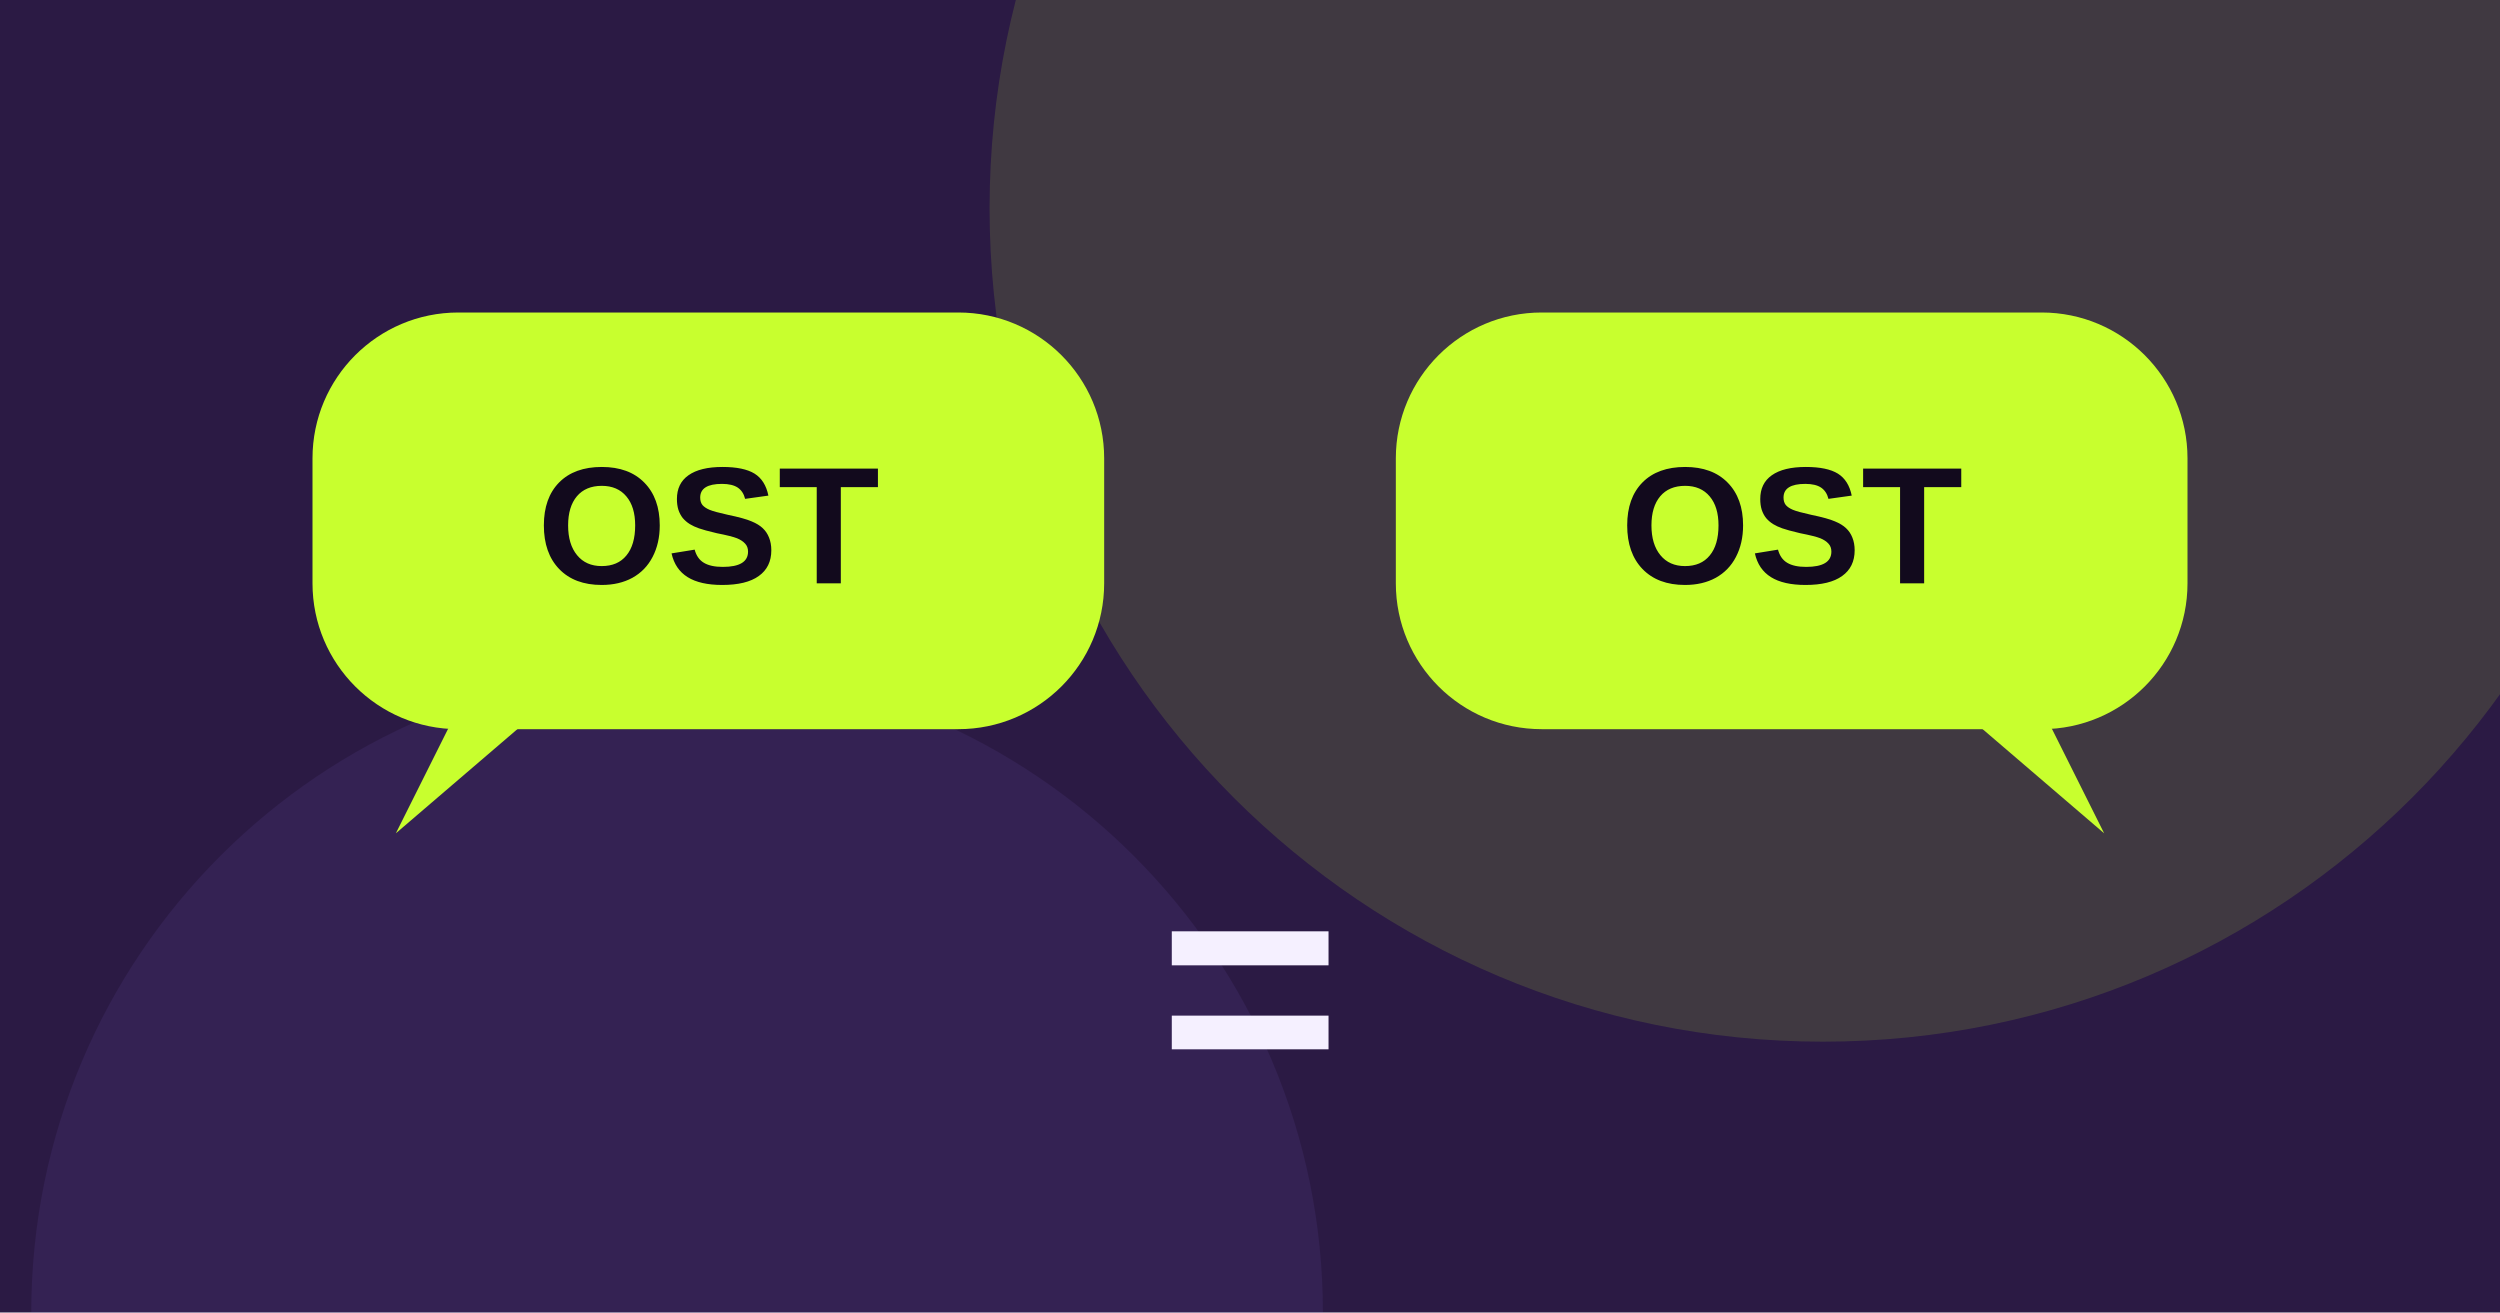
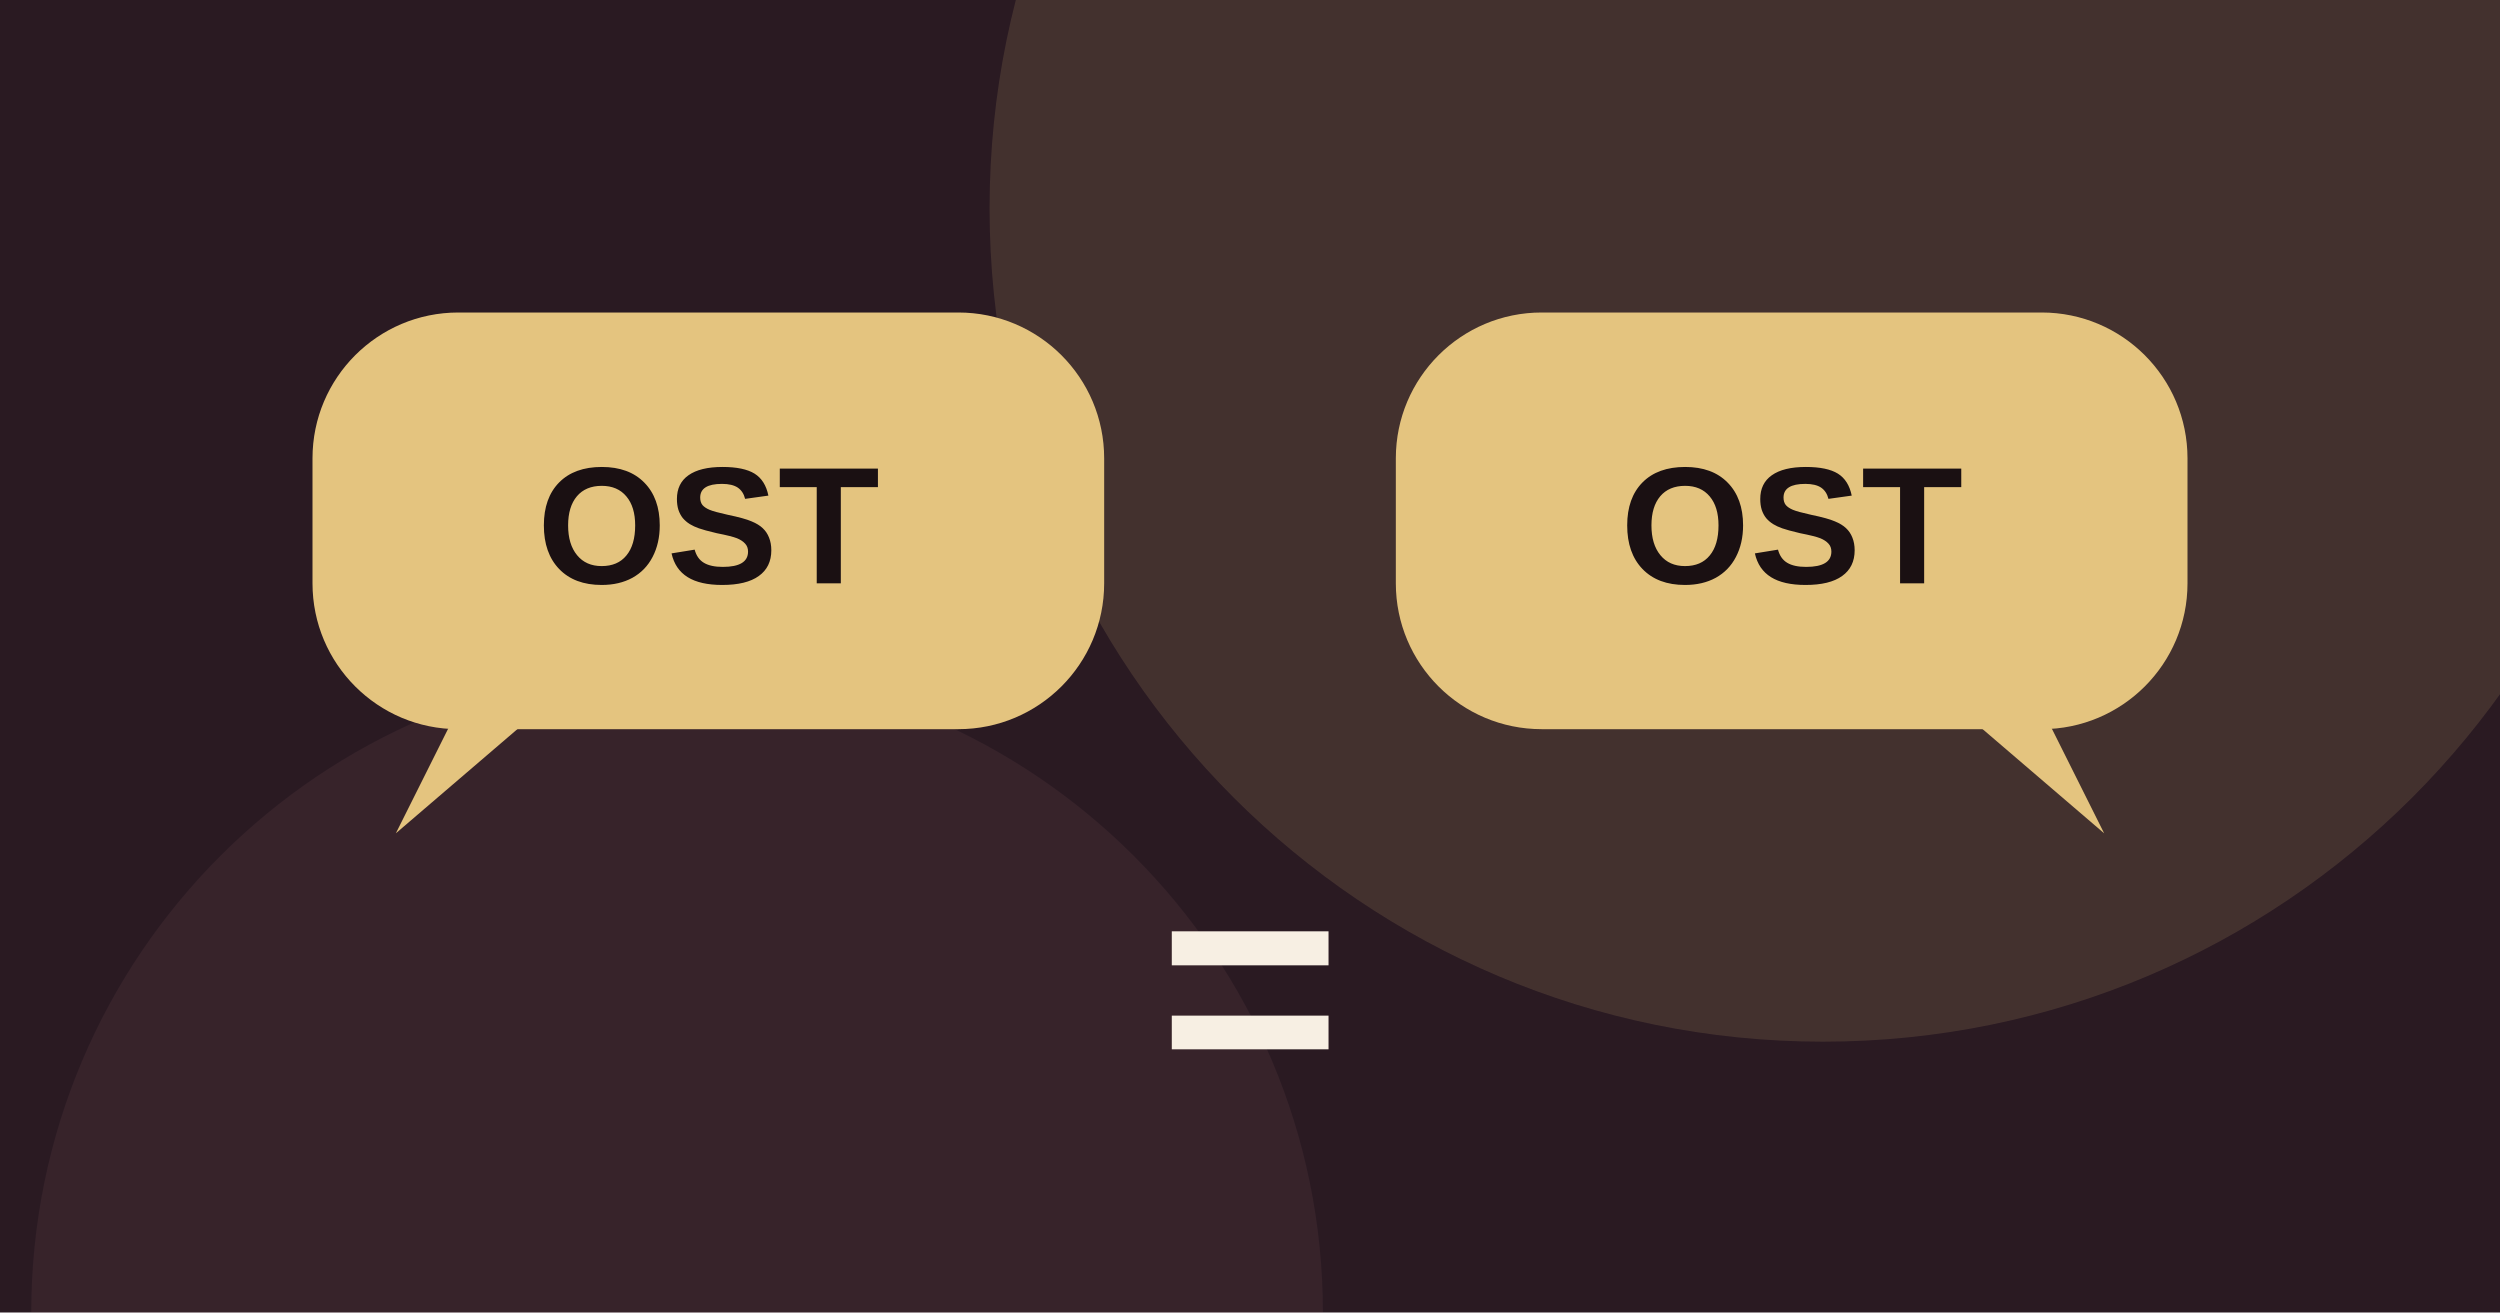
<svg xmlns="http://www.w3.org/2000/svg" viewBox="0 0 240 126" width="240" height="126">
-   <rect width="240" height="126" fill="#2B1A44" />
-   <circle cx="175" cy="20" r="80" fill="#C8FF2E" opacity=".14" />
-   <circle cx="65" cy="126" r="62" fill="#9B7BFF" opacity=".08" />
-   <rect x="30" y="30" width="76" height="40" rx="14" fill="#C8FF2E" />
-   <path d="M44 68 l-6 12 l14 -12 Z" fill="#C8FF2E" />
-   <text x="68" y="56" font-size="16" fill="#120A1D" font-family="Arial,Helvetica,sans-serif" font-weight="700" text-anchor="middle">OST</text>
-   <rect x="134" y="30" width="76" height="40" rx="14" fill="#C8FF2E" />
-   <path d="M196 68 l6 12 l-14 -12 Z" fill="#C8FF2E" />
-   <text x="172" y="56" font-size="16" fill="#120A1D" font-family="Arial,Helvetica,sans-serif" font-weight="700" text-anchor="middle">OST</text>
-   <text x="120" y="105" font-size="30" fill="#F5F0FF" font-family="Arial,Helvetica,sans-serif" font-weight="700" text-anchor="middle">=</text>
+   <rect width="240" height="126" fill="#2A1A22" />
+   <circle cx="175" cy="20" r="80" fill="#E4C47F" opacity=".14" />
+   <circle cx="65" cy="126" r="62" fill="#C98B8F" opacity=".08" />
+   <rect x="30" y="30" width="76" height="40" rx="14" fill="#E4C47F" />
+   <path d="M44 68 l-6 12 l14 -12 Z" fill="#E4C47F" />
+   <text x="68" y="56" font-size="16" fill="#1A1012" font-family="Arial,Helvetica,sans-serif" font-weight="700" text-anchor="middle">OST</text>
+   <rect x="134" y="30" width="76" height="40" rx="14" fill="#E4C47F" />
+   <path d="M196 68 l6 12 l-14 -12 Z" fill="#E4C47F" />
+   <text x="172" y="56" font-size="16" fill="#1A1012" font-family="Arial,Helvetica,sans-serif" font-weight="700" text-anchor="middle">OST</text>
+   <text x="120" y="105" font-size="30" fill="#F7EFE3" font-family="Arial,Helvetica,sans-serif" font-weight="700" text-anchor="middle">=</text>
</svg>
